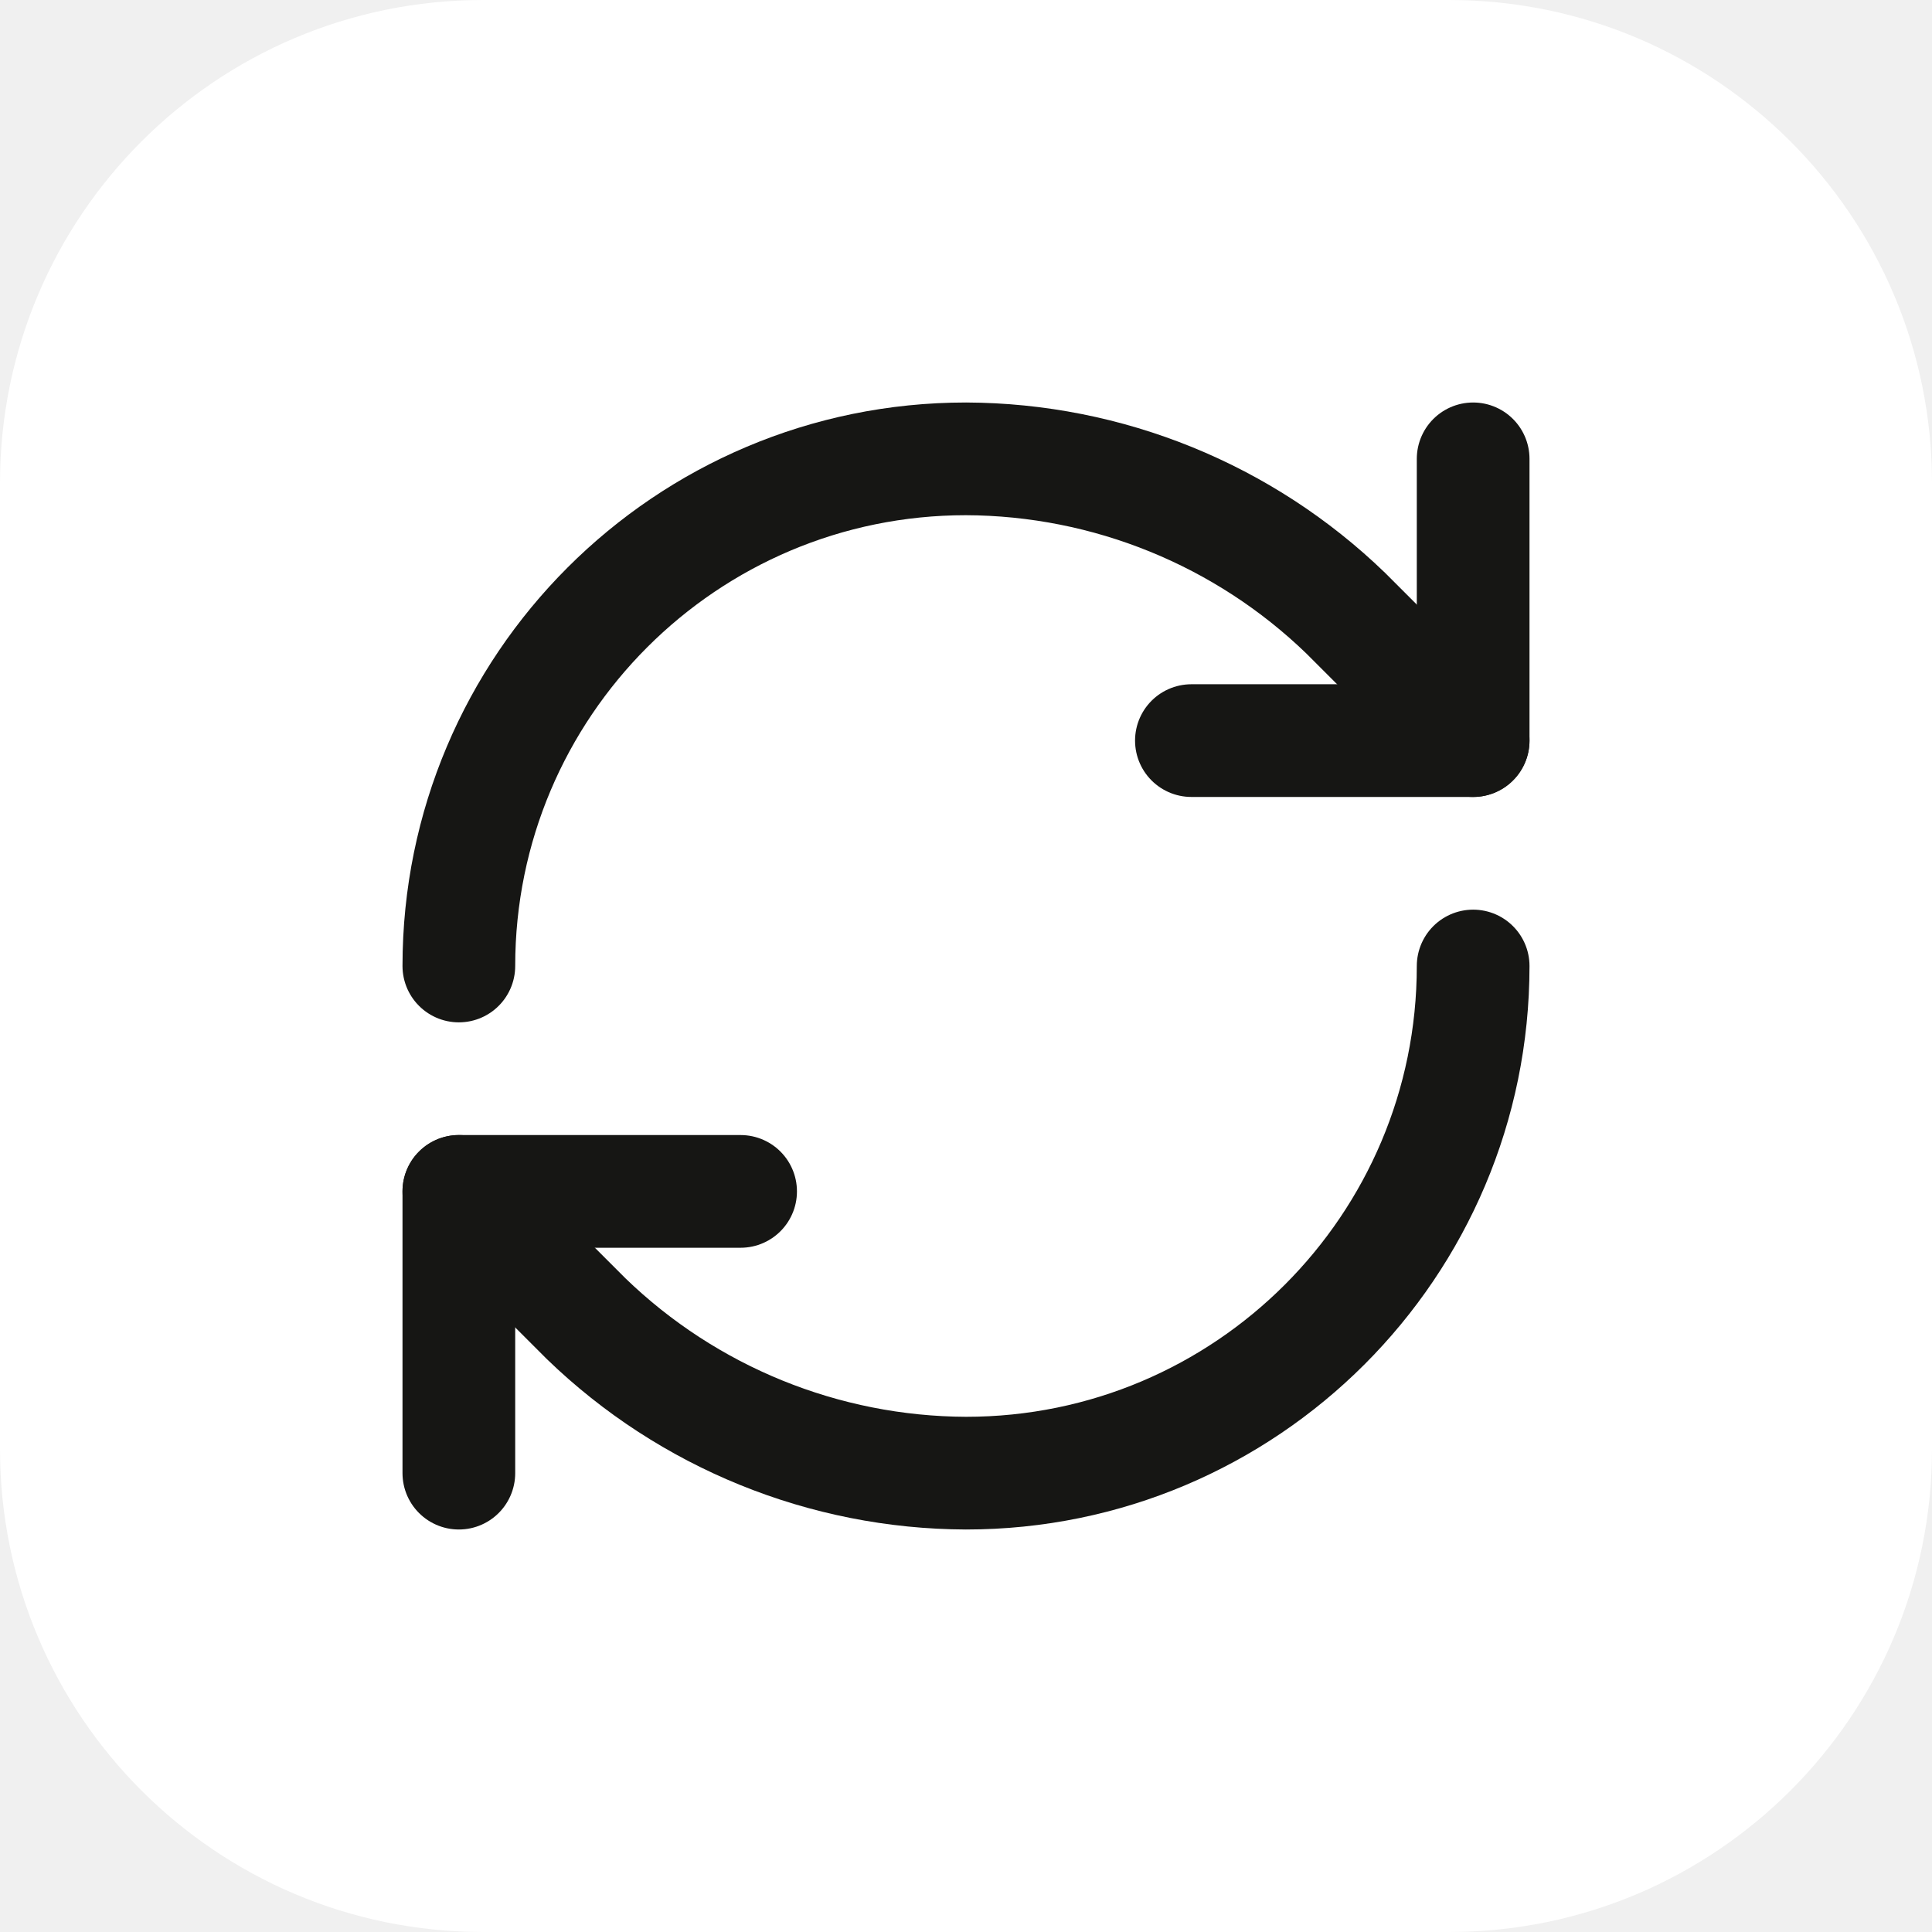
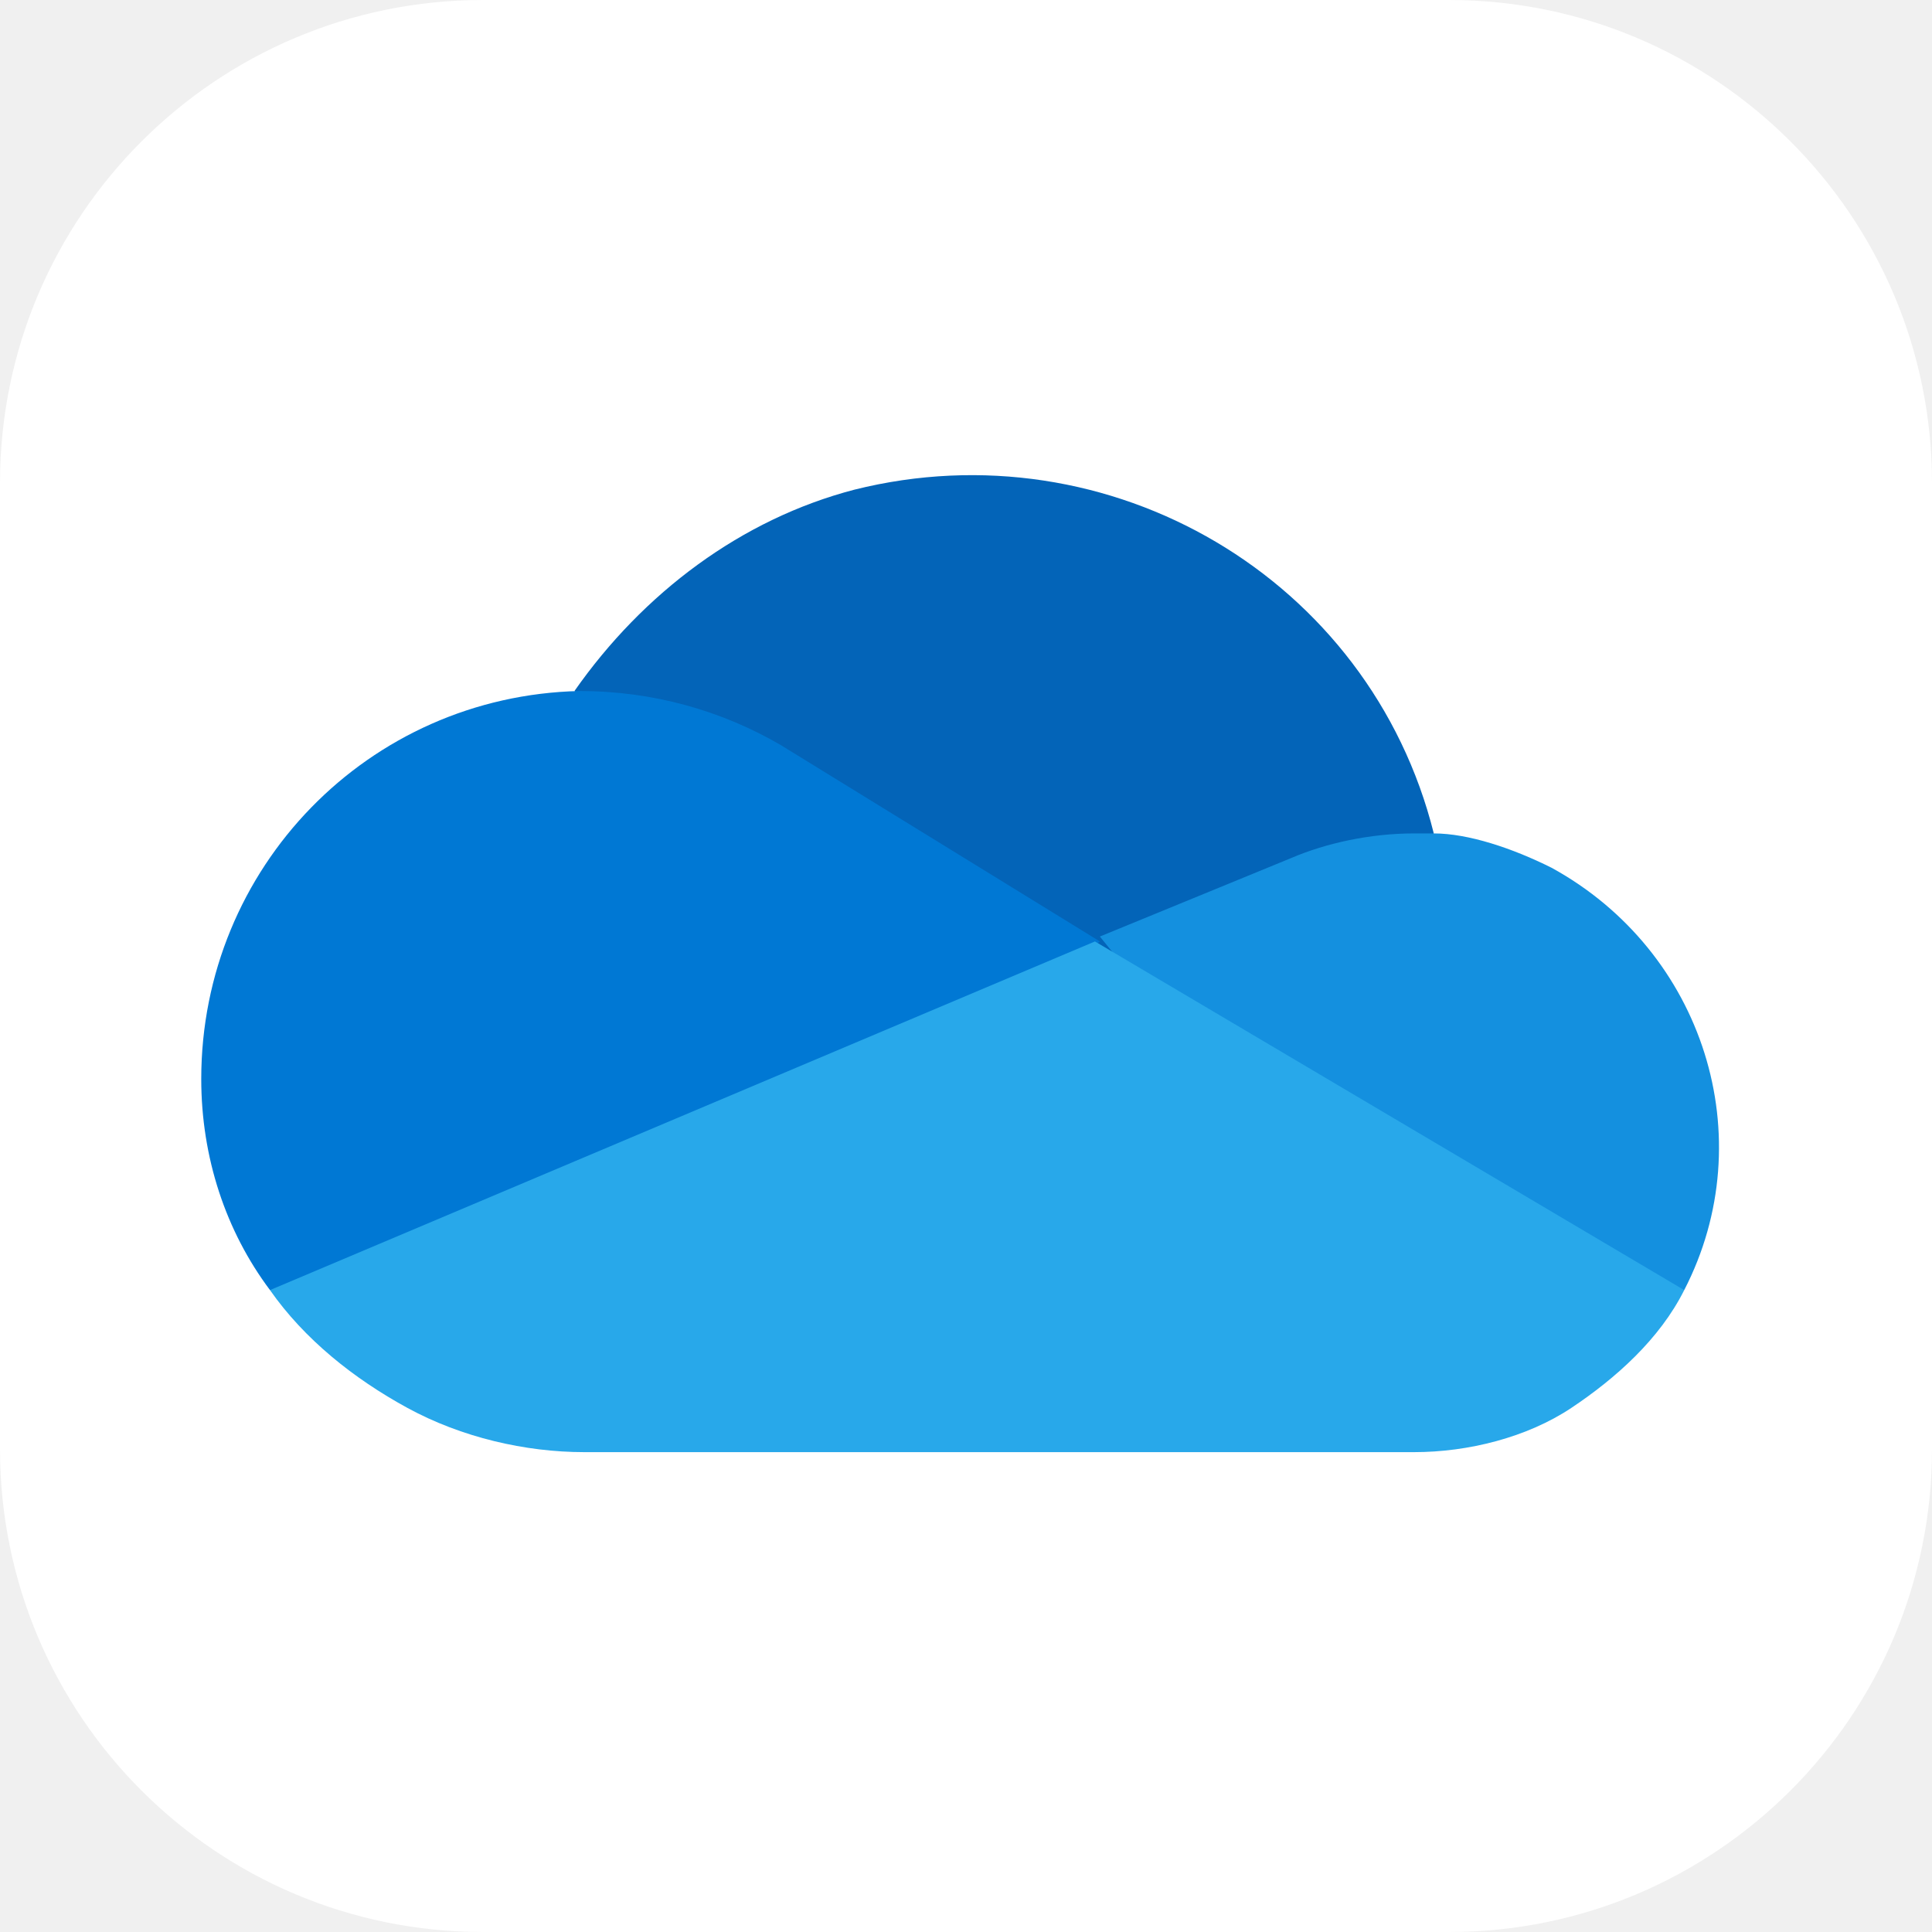
<svg xmlns="http://www.w3.org/2000/svg" width="24" height="24" viewBox="0 0 24 24" fill="none">
  <rect width="24" height="24" rx="6" fill="#FFFFFF" />
-   <g transform="translate(3.6 3.6) scale(0.7)">
-     <g fill="none" stroke="#161614" stroke-linecap="round" stroke-linejoin="round" stroke-width="2">
-       <path d="M3 12a9 9 0 0 1 9-9a9.75 9.75 0 0 1 6.74 2.74L21 8" />
-       <path d="M21 3v5h-5m5 4a9 9 0 0 1-9 9a9.75 9.75 0 0 1-6.74-2.74L3 16" />
-       <path d="M8 16H3v5" />
-     </g>
+   <g transform="translate(2.5 5.9) scale(0.61)">
+     <path fill="#0364B8" d="M18.7 13.4 25.1 7.3C23.8 2.1 18.5-1 13.3.3c-2.3.6-4.3 2.1-5.7 4.1 0 0 11.1 9 11.1 9z" />
+     <path fill="#0078D4" d="M11.8 5.5c-1.2-.7-2.6-1.1-4.1-1.1-4.3.1-7.7 3.6-7.7 7.9 0 1.6.5 3.1 1.4 4.3l9.6-1.2 7.3-5.9-6.5-4z" />
+     <path fill="#1490DF" d="M25.1 7.3c-.1 0-.3 0-.4 0-.9 0-1.8.2-2.5.5l-3.9 1.6 4.3 5.3 7.6 1.9c1.6-3.1.4-6.9-2.7-8.6-.8-.4-1.7-.7-2.4-.7z" />
+     <path fill="#28A8EA" d="M1.4 16.6c.7 1 1.7 1.8 2.8 2.4 1.1.6 2.4.9 3.6.9h16.9c1.1 0 2.3-.3 3.2-.9.9-.6 1.8-1.4 2.3-2.4l-12-7.1-16.8 7.1z" />
  </g>
</svg>
